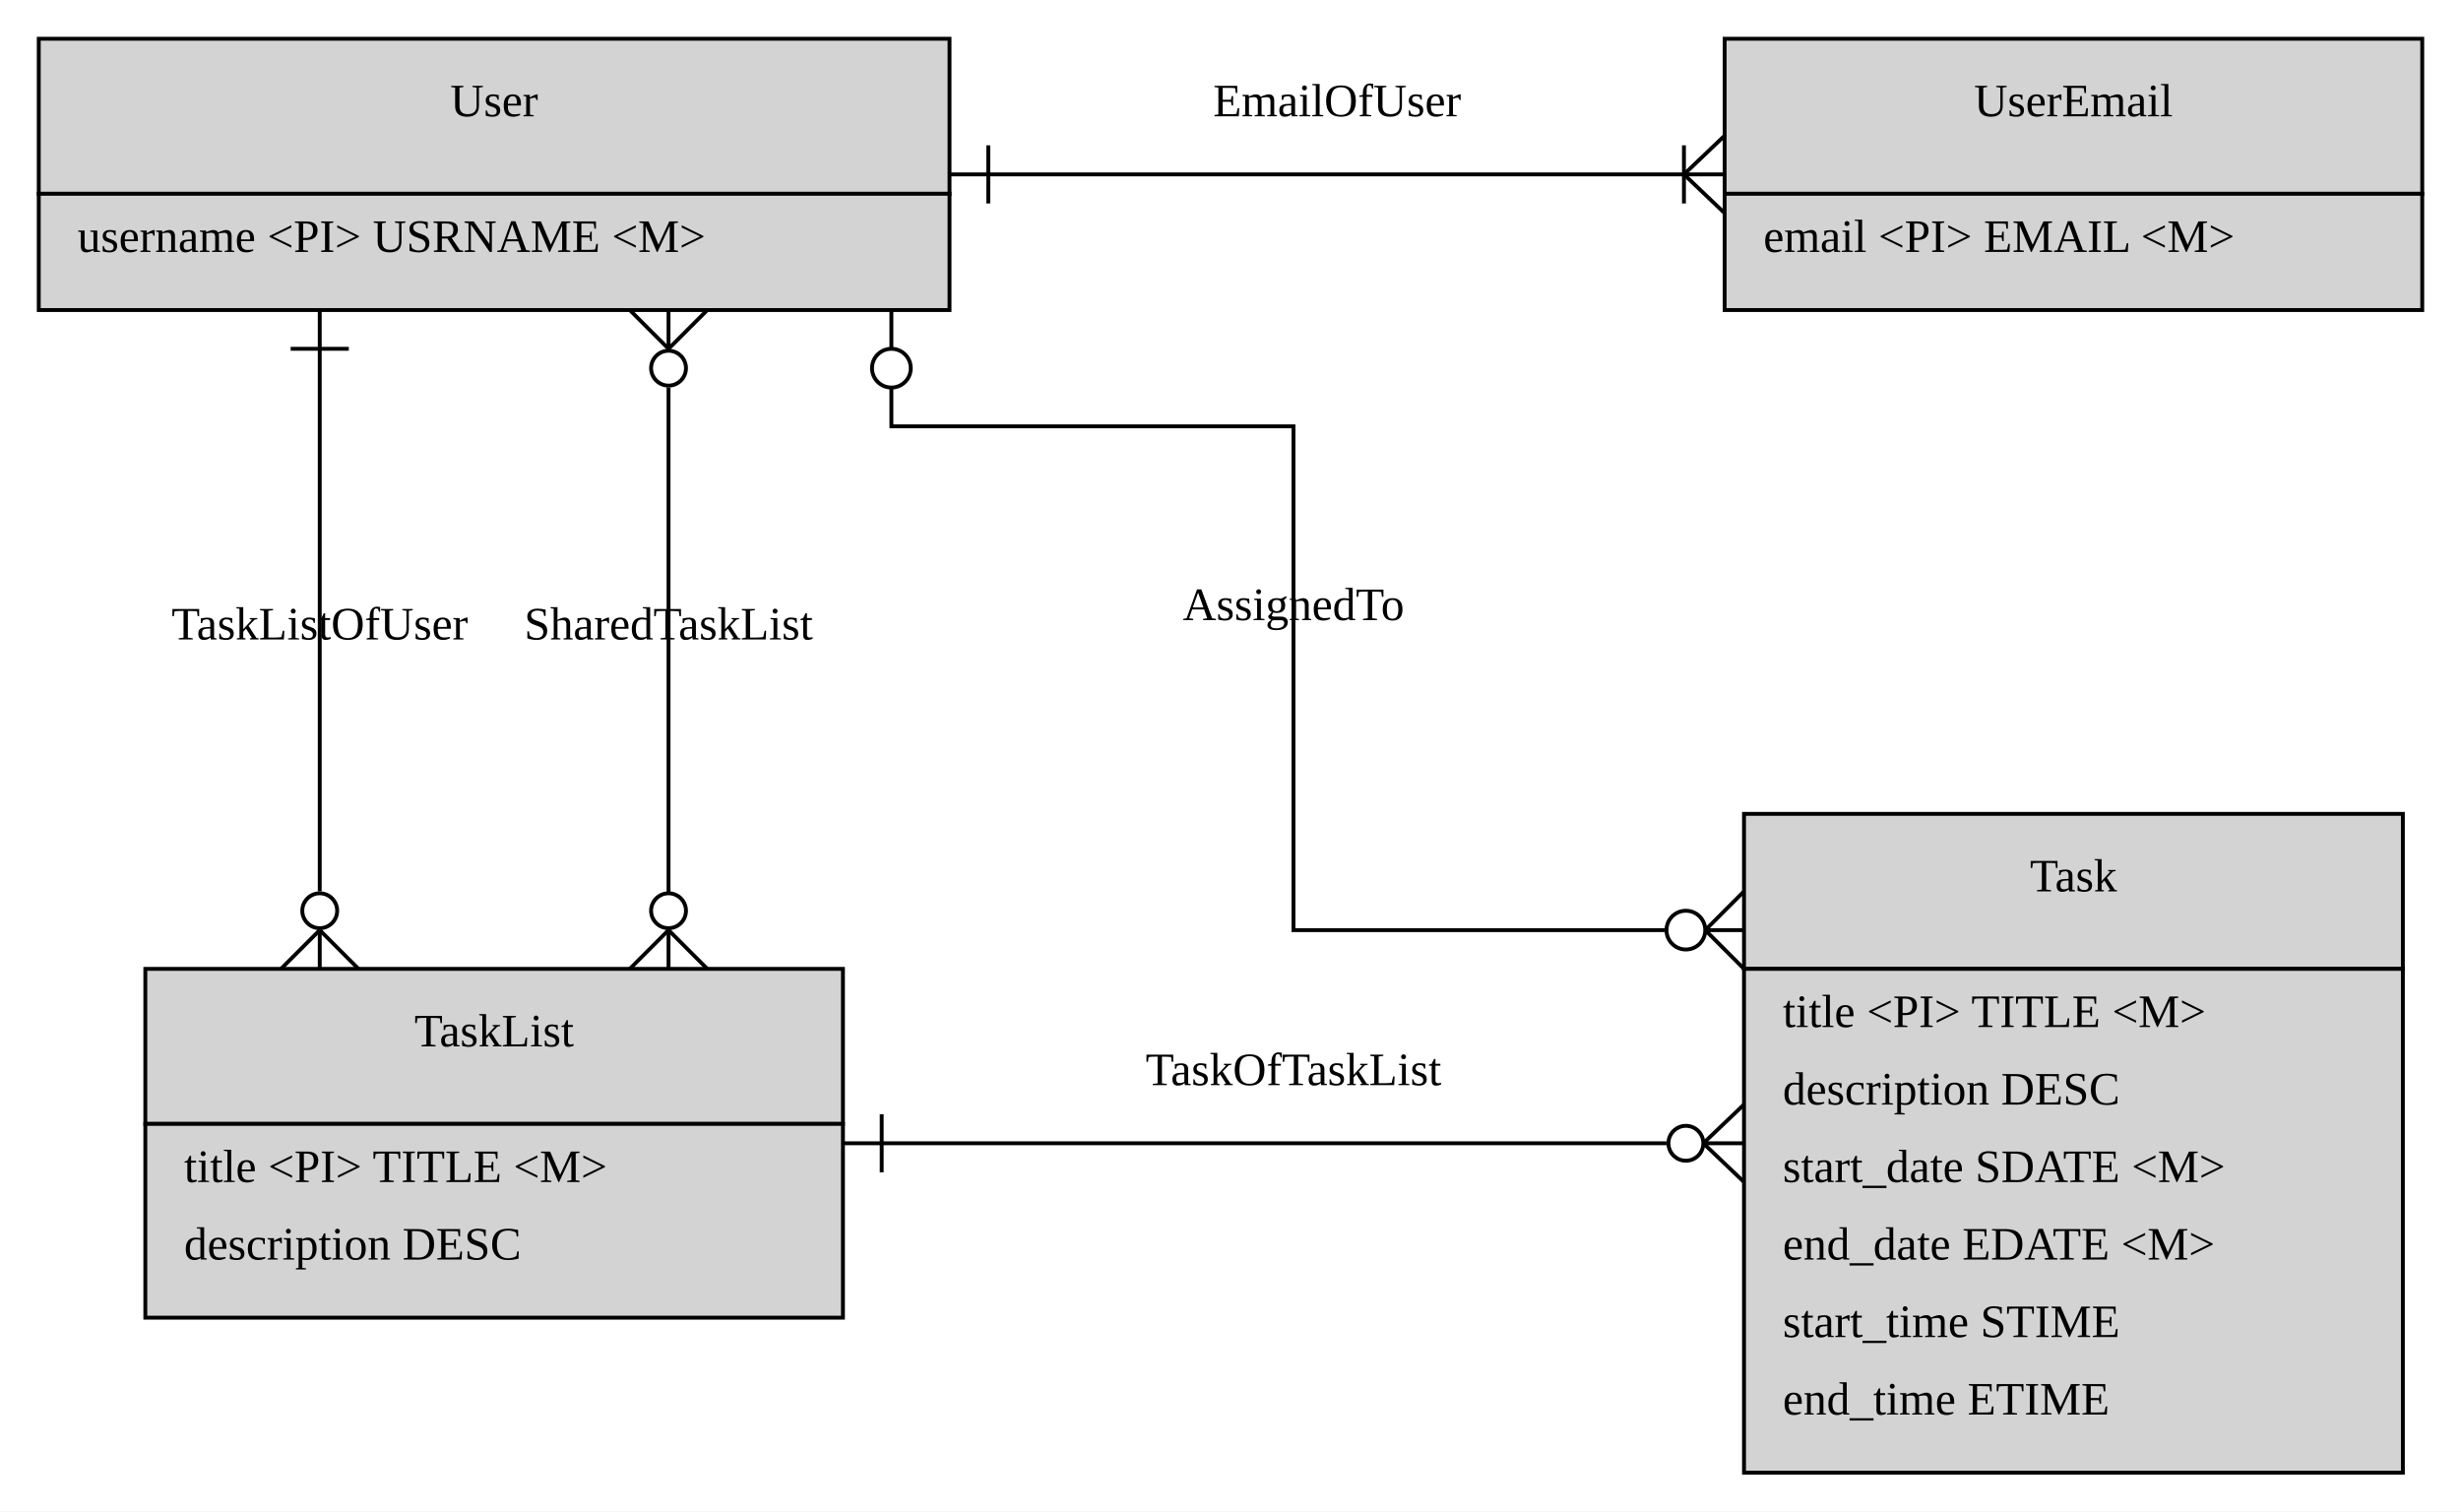
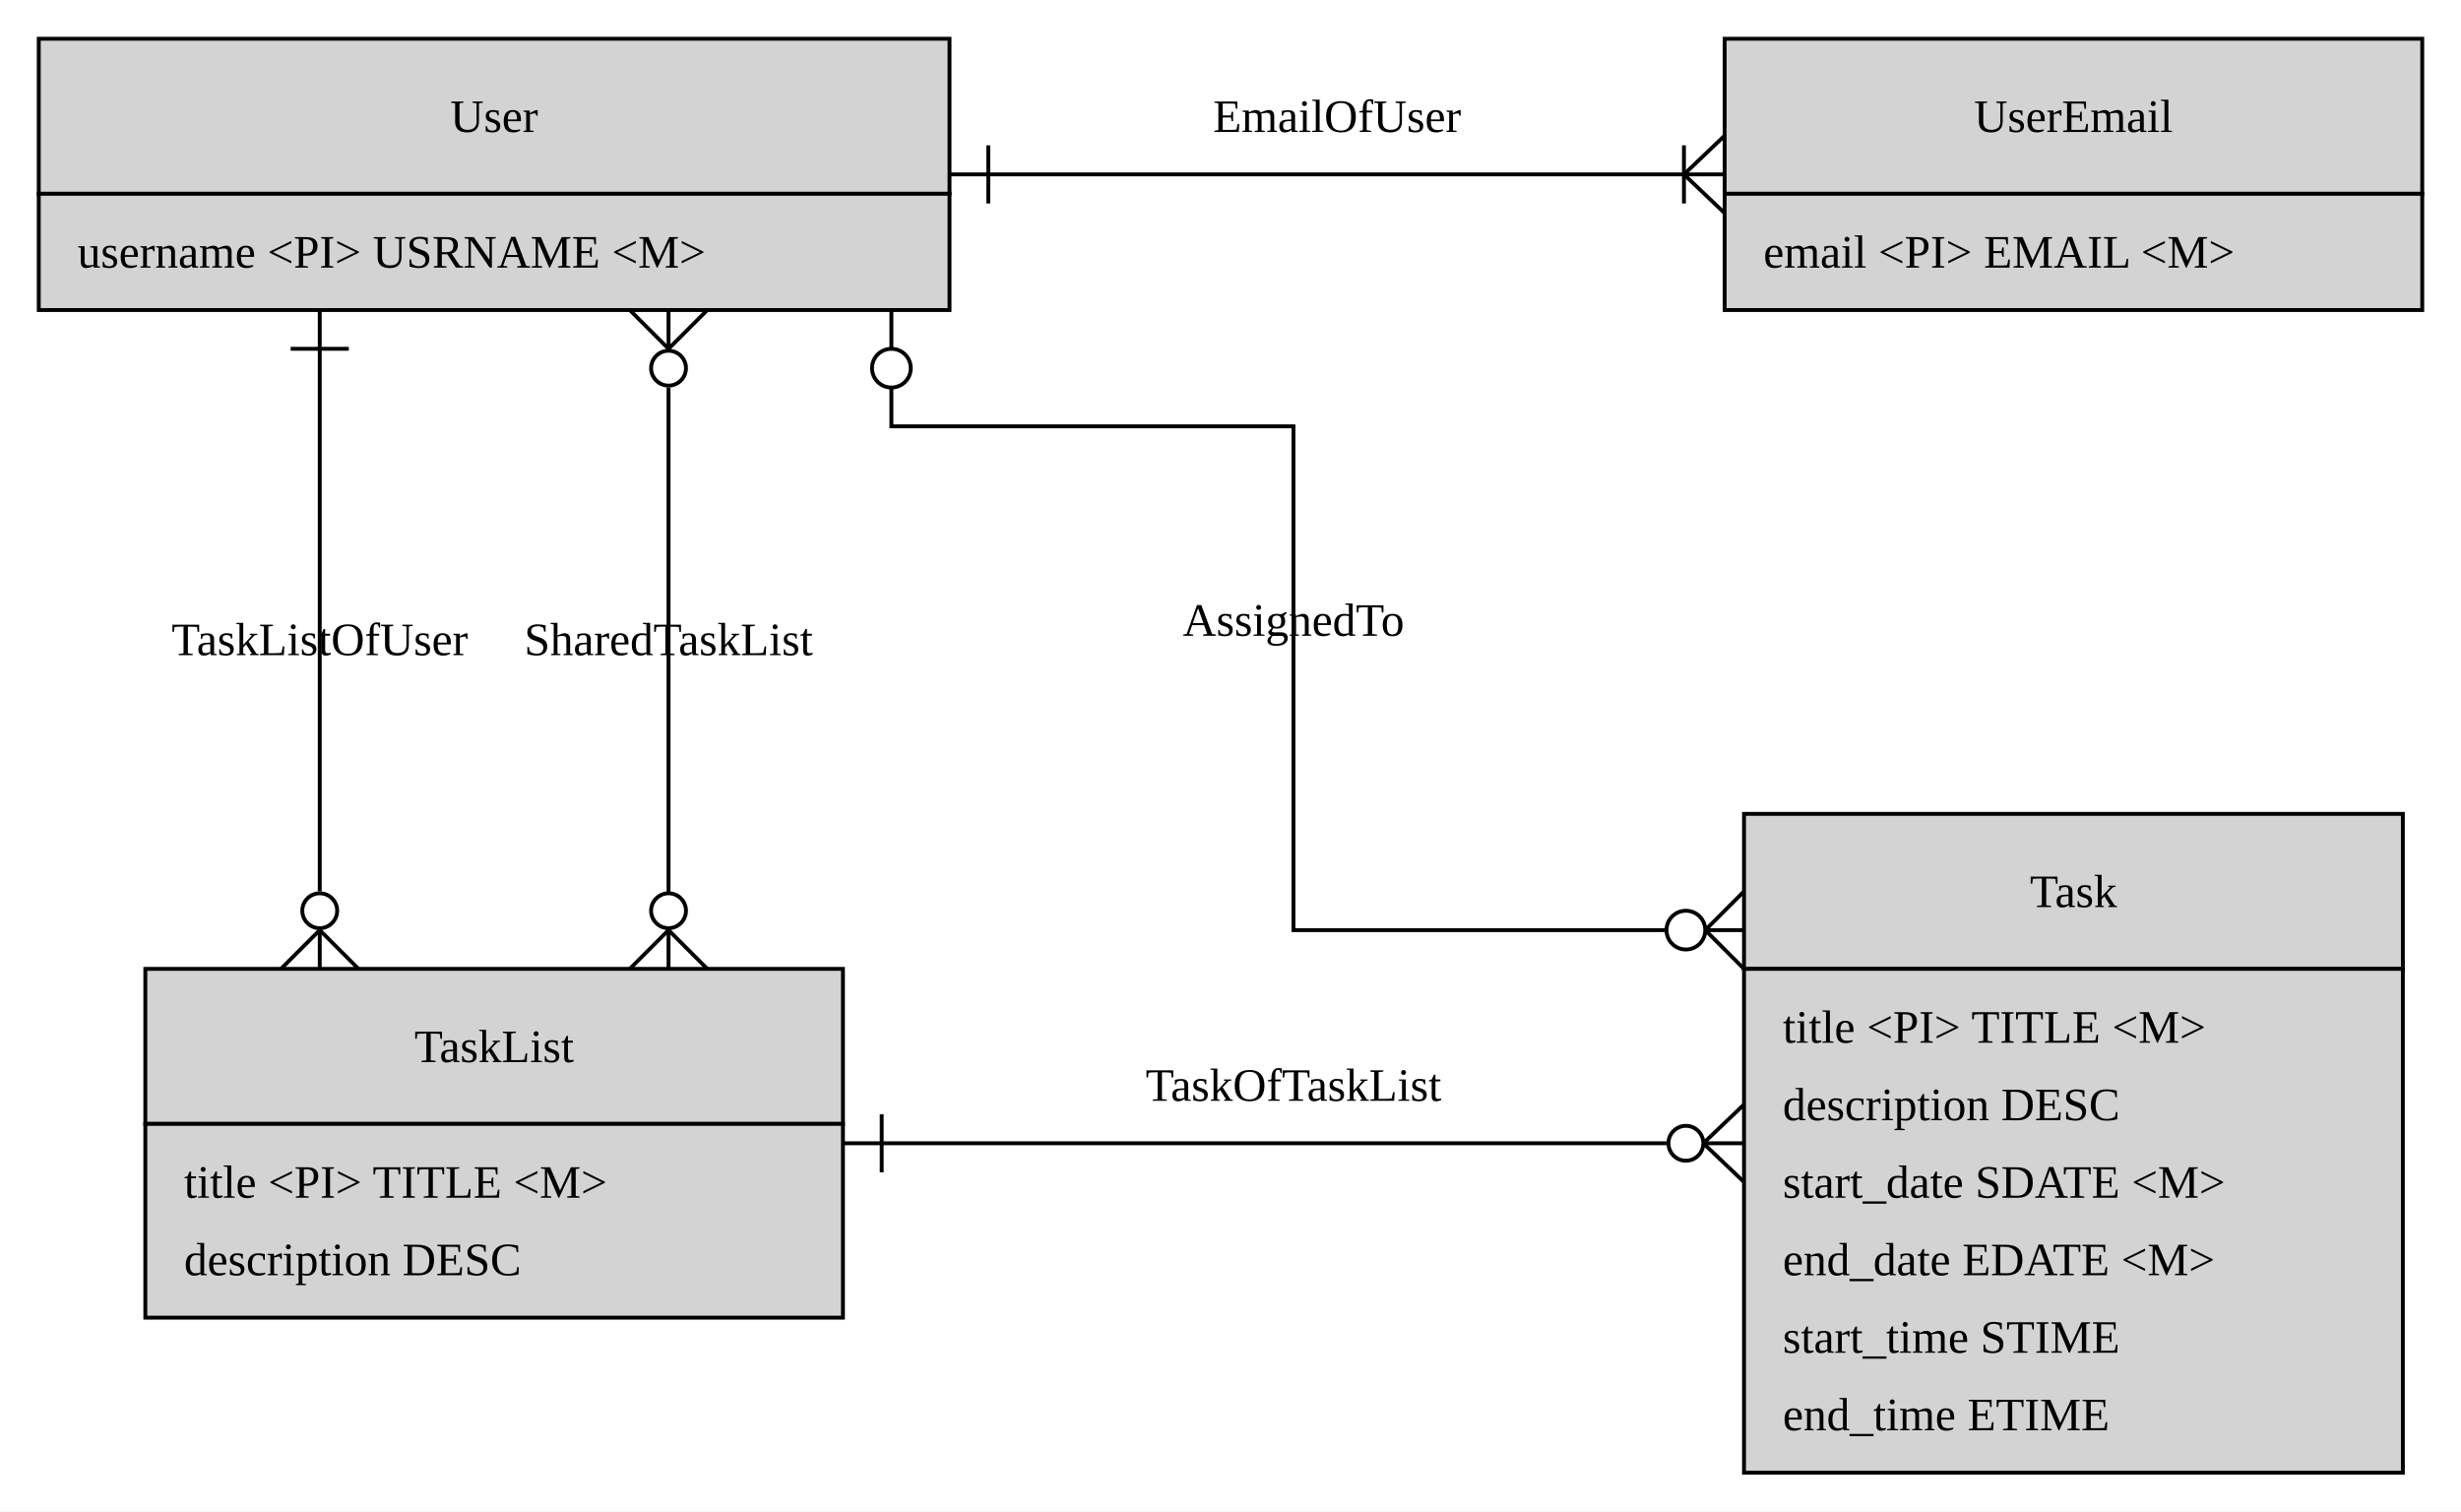
<svg xmlns="http://www.w3.org/2000/svg" width="635" height="390">
  <rect id="bg" width="100%" height="100%" x="0" y="0" rx="0" ry="0" fill="white" />
  <g class="entity" id="User">
    <rect width="235" height="40" x="10" y="10" fill="lightgrey" style="stroke-width:1;stroke:black;" />
-     <text x="127.5" y="30" fill="black" alignment-baseline="central" text-anchor="middle">User</text>
+     <text x="127.5" y="30" fill="black" dominant-baseline="central" text-anchor="middle">User</text>
    <rect width="235" height="30" x="10" y="50" fill="lightgrey" style="stroke-width:1;stroke:black;" />
-     <text x="20" y="65" fill="black" alignment-baseline="central">username &lt;PI&gt; USRNAME &lt;M&gt;</text>
+     <text x="20" y="65" fill="black" dominant-baseline="central">username &lt;PI&gt; USRNAME &lt;M&gt;</text>
  </g>
  <g class="entity" id="UserEmail" transform="translate(435)">
    <rect width="180" height="40" x="10" y="10" fill="lightgrey" style="stroke-width:1;stroke:black;" />
-     <text x="100" y="30" fill="black" alignment-baseline="central" text-anchor="middle">UserEmail</text>
+     <text x="100" y="30" fill="black" dominant-baseline="central" text-anchor="middle">UserEmail</text>
    <rect width="180" height="30" x="10" y="50" fill="lightgrey" style="stroke-width:1;stroke:black;" />
-     <text x="20" y="65" fill="black" alignment-baseline="central">email &lt;PI&gt; EMAIL &lt;M&gt;</text>
+     <text x="20" y="65" fill="black" dominant-baseline="central">email &lt;PI&gt; EMAIL &lt;M&gt;</text>
  </g>
  <g class="entity" id="TaskList" transform="translate(27.5, 240)">
    <rect width="180" height="40" x="10" y="10" fill="lightgrey" style="stroke-width:1;stroke:black;" />
-     <text x="100" y="30" fill="black" alignment-baseline="central" text-anchor="middle">TaskList</text>
+     <text x="100" y="30" fill="black" dominant-baseline="central" text-anchor="middle">TaskList</text>
    <rect width="180" height="50" x="10" y="50" fill="lightgrey" style="stroke-width:1;stroke:black;" />
-     <text x="20" y="65" fill="black" alignment-baseline="central">title &lt;PI&gt; TITLE &lt;M&gt;</text>
-     <text x="20" y="85" fill="black" alignment-baseline="central">description DESC</text>
+     <text x="20" y="65" fill="black" dominant-baseline="central">title &lt;PI&gt; TITLE &lt;M&gt;</text>
+     <text x="20" y="85" fill="black" dominant-baseline="central">description DESC</text>
  </g>
  <g class="entity" id="Task" transform="translate(440, 200)">
    <rect width="170" height="40" x="10" y="10" fill="lightgrey" style="stroke-width:1;stroke:black;" />
-     <text x="95" y="30" fill="black" alignment-baseline="central" text-anchor="middle">Task</text>
+     <text x="95" y="30" fill="black" dominant-baseline="central" text-anchor="middle">Task</text>
    <rect width="170" height="130" x="10" y="50" fill="lightgrey" style="stroke-width:1;stroke:black;" />
-     <text x="20" y="65" fill="black" alignment-baseline="central">title &lt;PI&gt; TITLE &lt;M&gt;</text>
-     <text x="20" y="85" fill="black" alignment-baseline="central">description DESC</text>
-     <text x="20" y="105" fill="black" alignment-baseline="central">start_date SDATE &lt;M&gt;</text>
-     <text x="20" y="125" fill="black" alignment-baseline="central">end_date EDATE &lt;M&gt;</text>
-     <text x="20" y="145" fill="black" alignment-baseline="central">start_time STIME</text>
-     <text x="20" y="165" fill="black" alignment-baseline="central">end_time ETIME</text>
+     <text x="20" y="65" fill="black" dominant-baseline="central">title &lt;PI&gt; TITLE &lt;M&gt;</text>
+     <text x="20" y="85" fill="black" dominant-baseline="central">description DESC</text>
+     <text x="20" y="105" fill="black" dominant-baseline="central">start_date SDATE &lt;M&gt;</text>
+     <text x="20" y="125" fill="black" dominant-baseline="central">end_date EDATE &lt;M&gt;</text>
+     <text x="20" y="145" fill="black" dominant-baseline="central">start_time STIME</text>
+     <text x="20" y="165" fill="black" dominant-baseline="central">end_time ETIME</text>
  </g>
  <g class="relationship" id="EmailOfUser">
    <line x1="255" y1="37.5" x2="255" y2="52.5" stroke-width="1" stroke="black" />
    <line x1="245" y1="45" x2="445" y2="45" stroke-width="1" stroke="black" />
    <line x1="434.5" y1="37.5" x2="434.5" y2="52.5" stroke-width="1" stroke="black" />
    <line x1="434.5" y1="45" x2="445" y2="35" stroke-width="1" stroke="black" />
    <line x1="434.5" y1="45" x2="445" y2="55" stroke-width="1" stroke="black" />
-     <text x="345" y="30" fill="black" alignment-baseline="central" text-anchor="middle">EmailOfUser</text>
+     <text x="345" y="30" fill="black" dominant-baseline="central" text-anchor="middle">EmailOfUser</text>
  </g>
  <g class="relationship" id="TaskListOfUser">
    <line x1="75" y1="90" x2="90" y2="90" stroke-width="1" stroke="black" />
    <line x1="82.5" y1="80" x2="82.5" y2="230" stroke-width="1" stroke="black" />
    <circle r="5" cx="82.5" cy="235" />
    <circle r="4" cx="82.5" cy="235" fill="white" />
    <line x1="82.5" y1="240" x2="72.5" y2="250" stroke-width="1" stroke="black" />
    <line x1="82.5" y1="240" x2="82.5" y2="250" stroke-width="1" stroke="black" />
    <line x1="82.5" y1="240" x2="92.5" y2="250" stroke-width="1" stroke="black" />
-     <text x="82.5" y="165" fill="black" alignment-baseline="central" text-anchor="middle">TaskListOfUser</text>
+     <text x="82.5" y="165" fill="black" dominant-baseline="central" text-anchor="middle">TaskListOfUser</text>
  </g>
  <g class="relationship" id="SharedTaskList">
    <line x1="162.5" y1="80" x2="172.5" y2="90" stroke-width="1" stroke="black" />
    <line x1="172.5" y1="80" x2="172.5" y2="90" stroke-width="1" stroke="black" />
    <line x1="182.5" y1="80" x2="172.5" y2="90" stroke-width="1" stroke="black" />
    <circle r="5" cx="172.5" cy="95" />
    <circle r="4" cx="172.5" cy="95" fill="white" />
    <line x1="172.5" y1="100" x2="172.5" y2="239" stroke-width="1" stroke="black" />
    <circle r="5" cx="172.5" cy="235" />
    <circle r="4" cx="172.5" cy="235" fill="white" />
    <line x1="172.5" y1="240" x2="162.5" y2="250" stroke-width="1" stroke="black" />
    <line x1="172.5" y1="240" x2="172.5" y2="250" stroke-width="1" stroke="black" />
    <line x1="172.5" y1="240" x2="182.5" y2="250" stroke-width="1" stroke="black" />
-     <text x="172.5" y="165" fill="black" alignment-baseline="central" text-anchor="middle">SharedTaskList</text>
+     <text x="172.5" y="165" fill="black" dominant-baseline="central" text-anchor="middle">SharedTaskList</text>
  </g>
  <g class="relationship" id="TaskOfTaskList">
    <line x1="227.5" y1="287.5" x2="227.5" y2="302.5" stroke-width="1" stroke="black" />
    <line x1="217.5" y1="295" x2="430" y2="295" stroke-width="1" stroke="black" />
    <circle r="5" cx="435" cy="295" />
    <circle r="4" cx="435" cy="295" fill="white" />
    <line x1="439.5" y1="295" x2="450" y2="285" stroke-width="1" stroke="black" />
    <line x1="439.5" y1="295" x2="450" y2="295" stroke-width="1" stroke="black" />
    <line x1="439.5" y1="295" x2="450" y2="305" stroke-width="1" stroke="black" />
-     <text x="333.75" y="280" fill="black" alignment-baseline="central" text-anchor="middle">TaskOfTaskList</text>
+     <text x="333.75" y="280" fill="black" dominant-baseline="central" text-anchor="middle">TaskOfTaskList</text>
  </g>
  <g class="relationship" id="AssignedTo">
    <path d="M230 80 L230 90 A5 5, 0, 0 0, 230 100 M230 90 A5 5, 0, 0 1, 230 100 L230 110 L333.75 110 L333.75 240 L430 240 A5 5, 0, 1 0, 435 235 M430 240 A5 5, 0, 0 1, 435 235 M440 240 L450 240 M440 240 L450 230 M440 240 L450 250" fill="none" stroke-width="1" stroke="black" />
-     <text x="333.75" y="160" fill="black" alignment-baseline="central" text-anchor="middle">AssignedTo</text>
+     <text x="333.75" y="160" fill="black" dominant-baseline="central" text-anchor="middle">AssignedTo</text>
  </g>
</svg>
